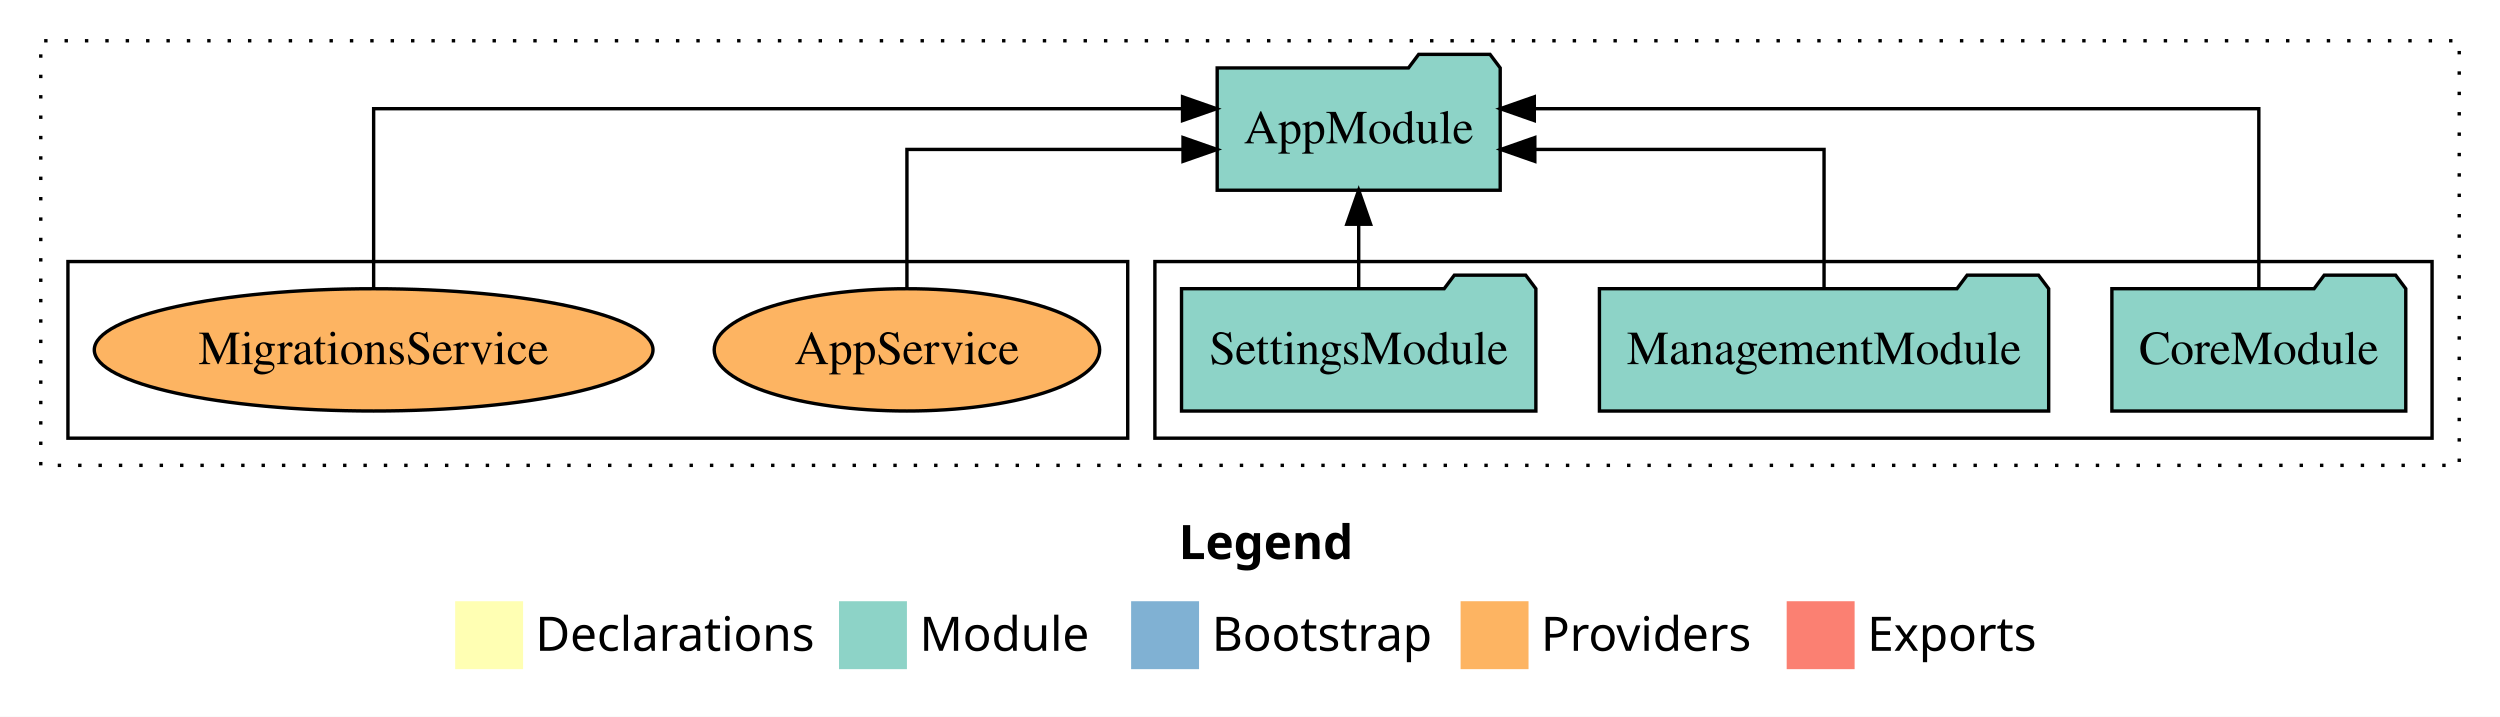
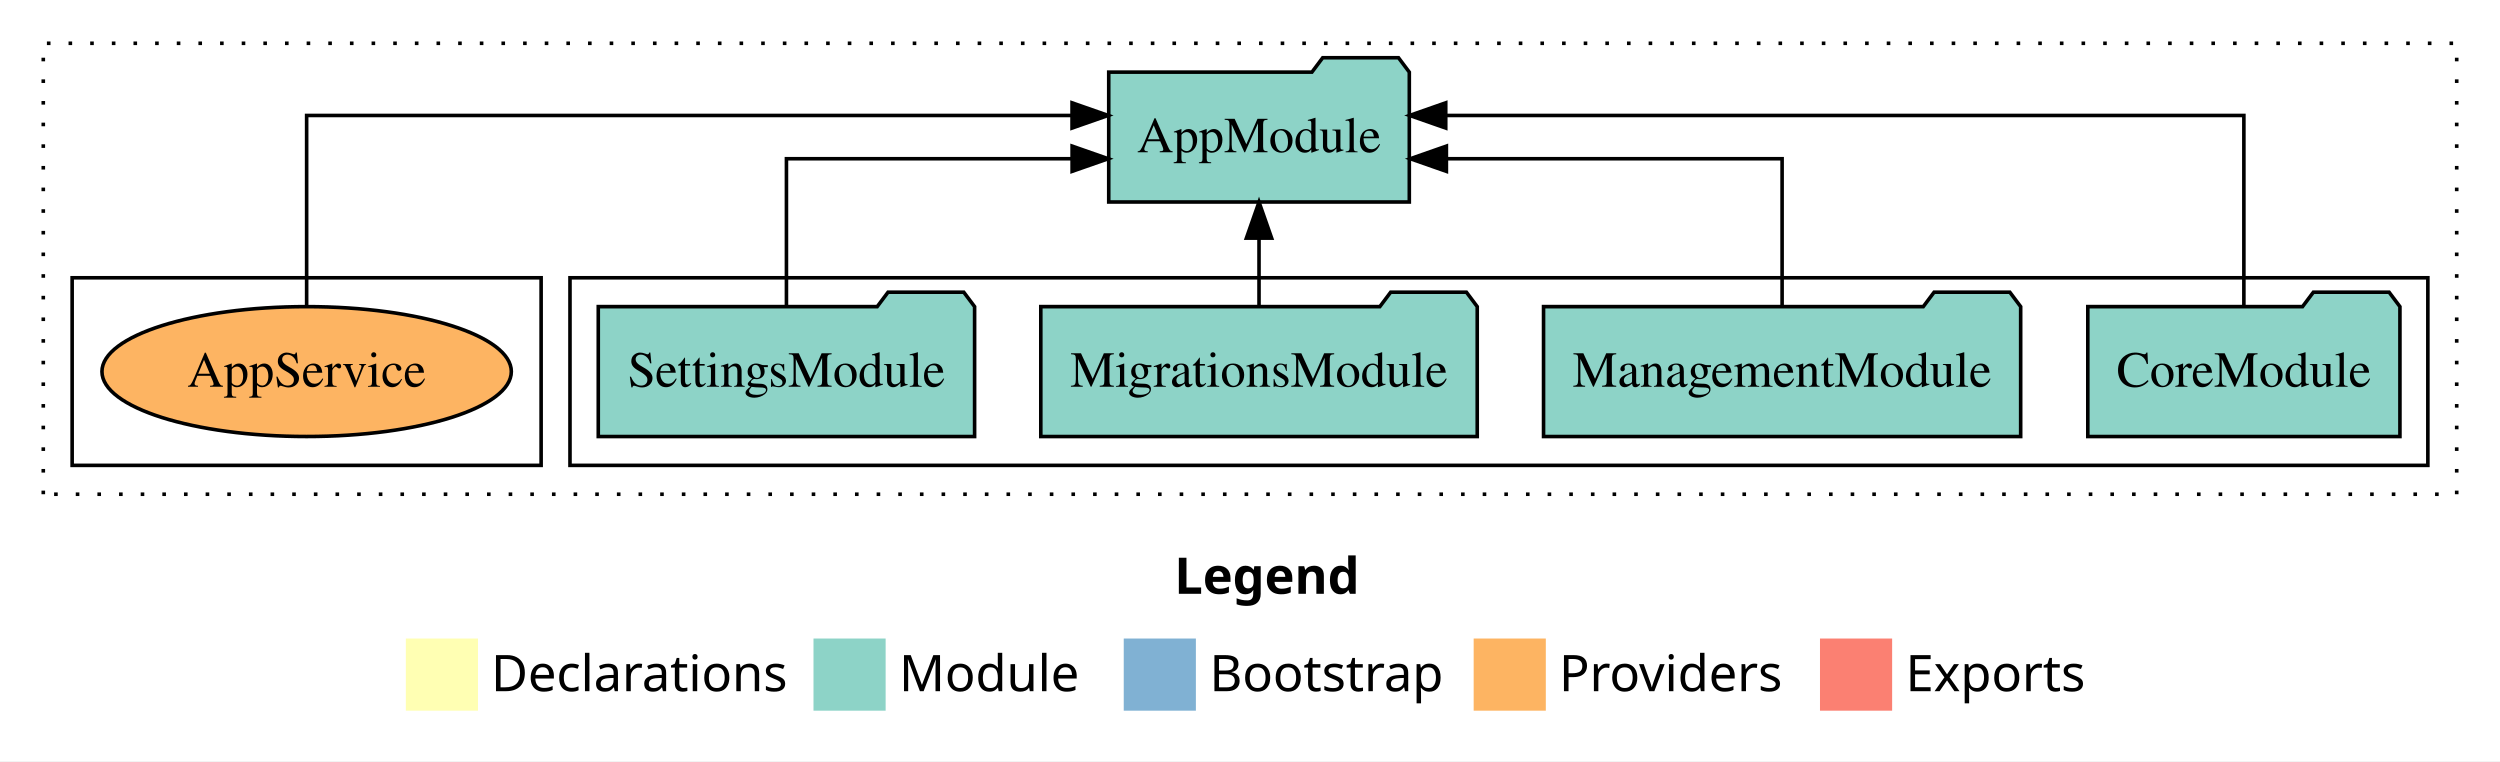
- <svg xmlns="http://www.w3.org/2000/svg" width="736pt" height="211pt" viewBox="0.00 0.00 736.00 211.00">
+ <svg xmlns="http://www.w3.org/2000/svg" width="693pt" height="211pt" viewBox="0.00 0.00 693.00 211.00">
  <g id="graph0" class="graph" transform="scale(1 1) rotate(0) translate(4 207)">
-     <polygon fill="white" stroke="transparent" points="-4,4 -4,-207 732,-207 732,4 -4,4" />
-     <text text-anchor="start" x="343.01" y="-42.4" font-family="Times-12" font-weight="bold" font-size="14.00">Legend</text>
-     <polygon fill="#ffffb3" stroke="transparent" points="130,-10 130,-30 150,-30 150,-10 130,-10" />
-     <text text-anchor="start" x="153.63" y="-15.4" font-family="Times-12" font-size="14.00">  Declarations</text>
-     <polygon fill="#8dd3c7" stroke="transparent" points="243,-10 243,-30 263,-30 263,-10 243,-10" />
-     <text text-anchor="start" x="266.73" y="-15.4" font-family="Times-12" font-size="14.00">  Module</text>
-     <polygon fill="#80b1d3" stroke="transparent" points="329,-10 329,-30 349,-30 349,-10 329,-10" />
-     <text text-anchor="start" x="352.78" y="-15.4" font-family="Times-12" font-size="14.00">  Bootstrap</text>
-     <polygon fill="#fdb462" stroke="transparent" points="426,-10 426,-30 446,-30 446,-10 426,-10" />
-     <text text-anchor="start" x="449.67" y="-15.4" font-family="Times-12" font-size="14.00">  Providers</text>
-     <polygon fill="#fb8072" stroke="transparent" points="522,-10 522,-30 542,-30 542,-10 522,-10" />
-     <text text-anchor="start" x="545.73" y="-15.4" font-family="Times-12" font-size="14.00">  Exports</text>
+     <polygon fill="white" stroke="transparent" points="-4,4 -4,-207 689,-207 689,4 -4,4" />
+     <text text-anchor="start" x="321.51" y="-42.4" font-family="Times-12" font-weight="bold" font-size="14.00">Legend</text>
+     <polygon fill="#ffffb3" stroke="transparent" points="108.5,-10 108.5,-30 128.5,-30 128.5,-10 108.5,-10" />
+     <text text-anchor="start" x="132.13" y="-15.4" font-family="Times-12" font-size="14.00">  Declarations</text>
+     <polygon fill="#8dd3c7" stroke="transparent" points="221.5,-10 221.5,-30 241.5,-30 241.5,-10 221.5,-10" />
+     <text text-anchor="start" x="245.23" y="-15.4" font-family="Times-12" font-size="14.00">  Module</text>
+     <polygon fill="#80b1d3" stroke="transparent" points="307.5,-10 307.5,-30 327.5,-30 327.5,-10 307.5,-10" />
+     <text text-anchor="start" x="331.28" y="-15.4" font-family="Times-12" font-size="14.00">  Bootstrap</text>
+     <polygon fill="#fdb462" stroke="transparent" points="404.5,-10 404.5,-30 424.5,-30 424.5,-10 404.5,-10" />
+     <text text-anchor="start" x="428.17" y="-15.4" font-family="Times-12" font-size="14.00">  Providers</text>
+     <polygon fill="#fb8072" stroke="transparent" points="500.5,-10 500.5,-30 520.5,-30 520.5,-10 500.5,-10" />
+     <text text-anchor="start" x="524.23" y="-15.4" font-family="Times-12" font-size="14.00">  Exports</text>
    <g id="clust1" class="cluster">
-       <polygon fill="none" stroke="black" stroke-dasharray="1,5" points="8,-70 8,-195 720,-195 720,-70 8,-70" />
+       <polygon fill="none" stroke="black" stroke-dasharray="1,5" points="8,-70 8,-195 677,-195 677,-70 8,-70" />
    </g>
    <g id="clust3" class="cluster">
-       <polygon fill="none" stroke="black" points="336,-78 336,-130 712,-130 712,-78 336,-78" />
+       <polygon fill="none" stroke="black" points="154,-78 154,-130 669,-130 669,-78 154,-78" />
    </g>
    <g id="clust6" class="cluster">
-       <polygon fill="none" stroke="black" points="16,-78 16,-130 328,-130 328,-78 16,-78" />
+       <polygon fill="none" stroke="black" points="16,-78 16,-130 146,-130 146,-78 16,-78" />
    </g>
    <g id="node1" class="node">
-       <polygon fill="#8dd3c7" stroke="black" points="704.26,-122 701.26,-126 680.26,-126 677.26,-122 617.74,-122 617.74,-86 704.26,-86 704.26,-122" />
-       <text text-anchor="middle" x="661" y="-99.8" font-family="Times,serif" font-size="14.00">CoreModule</text>
+       <polygon fill="#8dd3c7" stroke="black" points="661.26,-122 658.26,-126 637.26,-126 634.26,-122 574.74,-122 574.74,-86 661.26,-86 661.26,-122" />
+       <text text-anchor="middle" x="618" y="-99.8" font-family="Times,serif" font-size="14.00">CoreModule</text>
+     </g>
+     <g id="node5" class="node">
+       <polygon fill="#8dd3c7" stroke="black" points="386.66,-187 383.66,-191 362.66,-191 359.66,-187 303.34,-187 303.34,-151 386.66,-151 386.66,-187" />
+       <text text-anchor="middle" x="345" y="-164.8" font-family="Times,serif" font-size="14.00">AppModule</text>
+     </g>
+     <g id="edge1" class="edge">
+       <path fill="none" stroke="black" d="M618,-122.28C618,-143.32 618,-175 618,-175 618,-175 396.76,-175 396.76,-175" />
+       <polygon fill="black" stroke="black" points="396.76,-171.5 386.76,-175 396.76,-178.5 396.76,-171.5" />
+     </g>
+     <g id="node2" class="node">
+       <polygon fill="#8dd3c7" stroke="black" points="556.13,-122 553.13,-126 532.13,-126 529.13,-122 423.87,-122 423.87,-86 556.13,-86 556.13,-122" />
+       <text text-anchor="middle" x="490" y="-99.8" font-family="Times,serif" font-size="14.00">ManagementModule</text>
+     </g>
+     <g id="edge2" class="edge">
+       <path fill="none" stroke="black" d="M490,-122.02C490,-139.37 490,-163 490,-163 490,-163 396.94,-163 396.94,-163" />
+       <polygon fill="black" stroke="black" points="396.94,-159.5 386.94,-163 396.94,-166.5 396.94,-159.5" />
+     </g>
+     <g id="node3" class="node">
+       <polygon fill="#8dd3c7" stroke="black" points="405.49,-122 402.49,-126 381.49,-126 378.49,-122 284.51,-122 284.51,-86 405.49,-86 405.49,-122" />
+       <text text-anchor="middle" x="345" y="-99.8" font-family="Times,serif" font-size="14.00">MigrationsModule</text>
+     </g>
+     <g id="edge3" class="edge">
+       <path fill="none" stroke="black" d="M345,-122.11C345,-122.11 345,-140.99 345,-140.99" />
+       <polygon fill="black" stroke="black" points="341.5,-140.99 345,-150.99 348.5,-140.99 341.5,-140.99" />
    </g>
    <g id="node4" class="node">
-       <polygon fill="#8dd3c7" stroke="black" points="437.66,-187 434.66,-191 413.66,-191 410.66,-187 354.34,-187 354.34,-151 437.66,-151 437.66,-187" />
-       <text text-anchor="middle" x="396" y="-164.8" font-family="Times,serif" font-size="14.00">AppModule</text>
-     </g>
-     <g id="edge1" class="edge">
-       <path fill="none" stroke="black" d="M661,-122.28C661,-143.32 661,-175 661,-175 661,-175 447.7,-175 447.7,-175" />
-       <polygon fill="black" stroke="black" points="447.7,-171.5 437.7,-175 447.7,-178.5 447.7,-171.5" />
-     </g>
-     <g id="node2" class="node">
-       <polygon fill="#8dd3c7" stroke="black" points="599.13,-122 596.13,-126 575.13,-126 572.13,-122 466.87,-122 466.87,-86 599.13,-86 599.13,-122" />
-       <text text-anchor="middle" x="533" y="-99.8" font-family="Times,serif" font-size="14.00">ManagementModule</text>
-     </g>
-     <g id="edge2" class="edge">
-       <path fill="none" stroke="black" d="M533,-122.02C533,-139.37 533,-163 533,-163 533,-163 447.85,-163 447.85,-163" />
-       <polygon fill="black" stroke="black" points="447.85,-159.5 437.85,-163 447.85,-166.5 447.85,-159.5" />
-     </g>
-     <g id="node3" class="node">
-       <polygon fill="#8dd3c7" stroke="black" points="448.16,-122 445.16,-126 424.16,-126 421.16,-122 343.84,-122 343.84,-86 448.16,-86 448.16,-122" />
-       <text text-anchor="middle" x="396" y="-99.8" font-family="Times,serif" font-size="14.00">SettingsModule</text>
-     </g>
-     <g id="edge3" class="edge">
-       <path fill="none" stroke="black" d="M396,-122.11C396,-122.11 396,-140.99 396,-140.99" />
-       <polygon fill="black" stroke="black" points="392.5,-140.99 396,-150.99 399.5,-140.99 392.5,-140.99" />
-     </g>
-     <g id="node5" class="node">
-       <ellipse fill="#fdb462" stroke="black" cx="263" cy="-104" rx="56.74" ry="18" />
-       <text text-anchor="middle" x="263" y="-99.8" font-family="Times,serif" font-size="14.00">AppService</text>
+       <polygon fill="#8dd3c7" stroke="black" points="266.16,-122 263.16,-126 242.16,-126 239.16,-122 161.84,-122 161.84,-86 266.16,-86 266.16,-122" />
+       <text text-anchor="middle" x="214" y="-99.8" font-family="Times,serif" font-size="14.00">SettingsModule</text>
    </g>
    <g id="edge4" class="edge">
-       <path fill="none" stroke="black" d="M263,-122.02C263,-139.37 263,-163 263,-163 263,-163 344.28,-163 344.28,-163" />
-       <polygon fill="black" stroke="black" points="344.28,-166.5 354.28,-163 344.28,-159.5 344.28,-166.5" />
+       <path fill="none" stroke="black" d="M214,-122.02C214,-139.37 214,-163 214,-163 214,-163 293.19,-163 293.19,-163" />
+       <polygon fill="black" stroke="black" points="293.19,-166.5 303.19,-163 293.19,-159.5 293.19,-166.5" />
    </g>
    <g id="node6" class="node">
-       <ellipse fill="#fdb462" stroke="black" cx="106" cy="-104" rx="82.24" ry="18" />
-       <text text-anchor="middle" x="106" y="-99.8" font-family="Times,serif" font-size="14.00">MigrationsService</text>
+       <ellipse fill="#fdb462" stroke="black" cx="81" cy="-104" rx="56.74" ry="18" />
+       <text text-anchor="middle" x="81" y="-99.8" font-family="Times,serif" font-size="14.00">AppService</text>
    </g>
    <g id="edge5" class="edge">
-       <path fill="none" stroke="black" d="M106,-122.28C106,-143.32 106,-175 106,-175 106,-175 344.14,-175 344.14,-175" />
-       <polygon fill="black" stroke="black" points="344.14,-178.5 354.14,-175 344.14,-171.5 344.14,-178.5" />
+       <path fill="none" stroke="black" d="M81,-122.28C81,-143.32 81,-175 81,-175 81,-175 293.17,-175 293.17,-175" />
+       <polygon fill="black" stroke="black" points="293.17,-178.5 303.17,-175 293.17,-171.5 293.17,-178.5" />
    </g>
  </g>
</svg>
